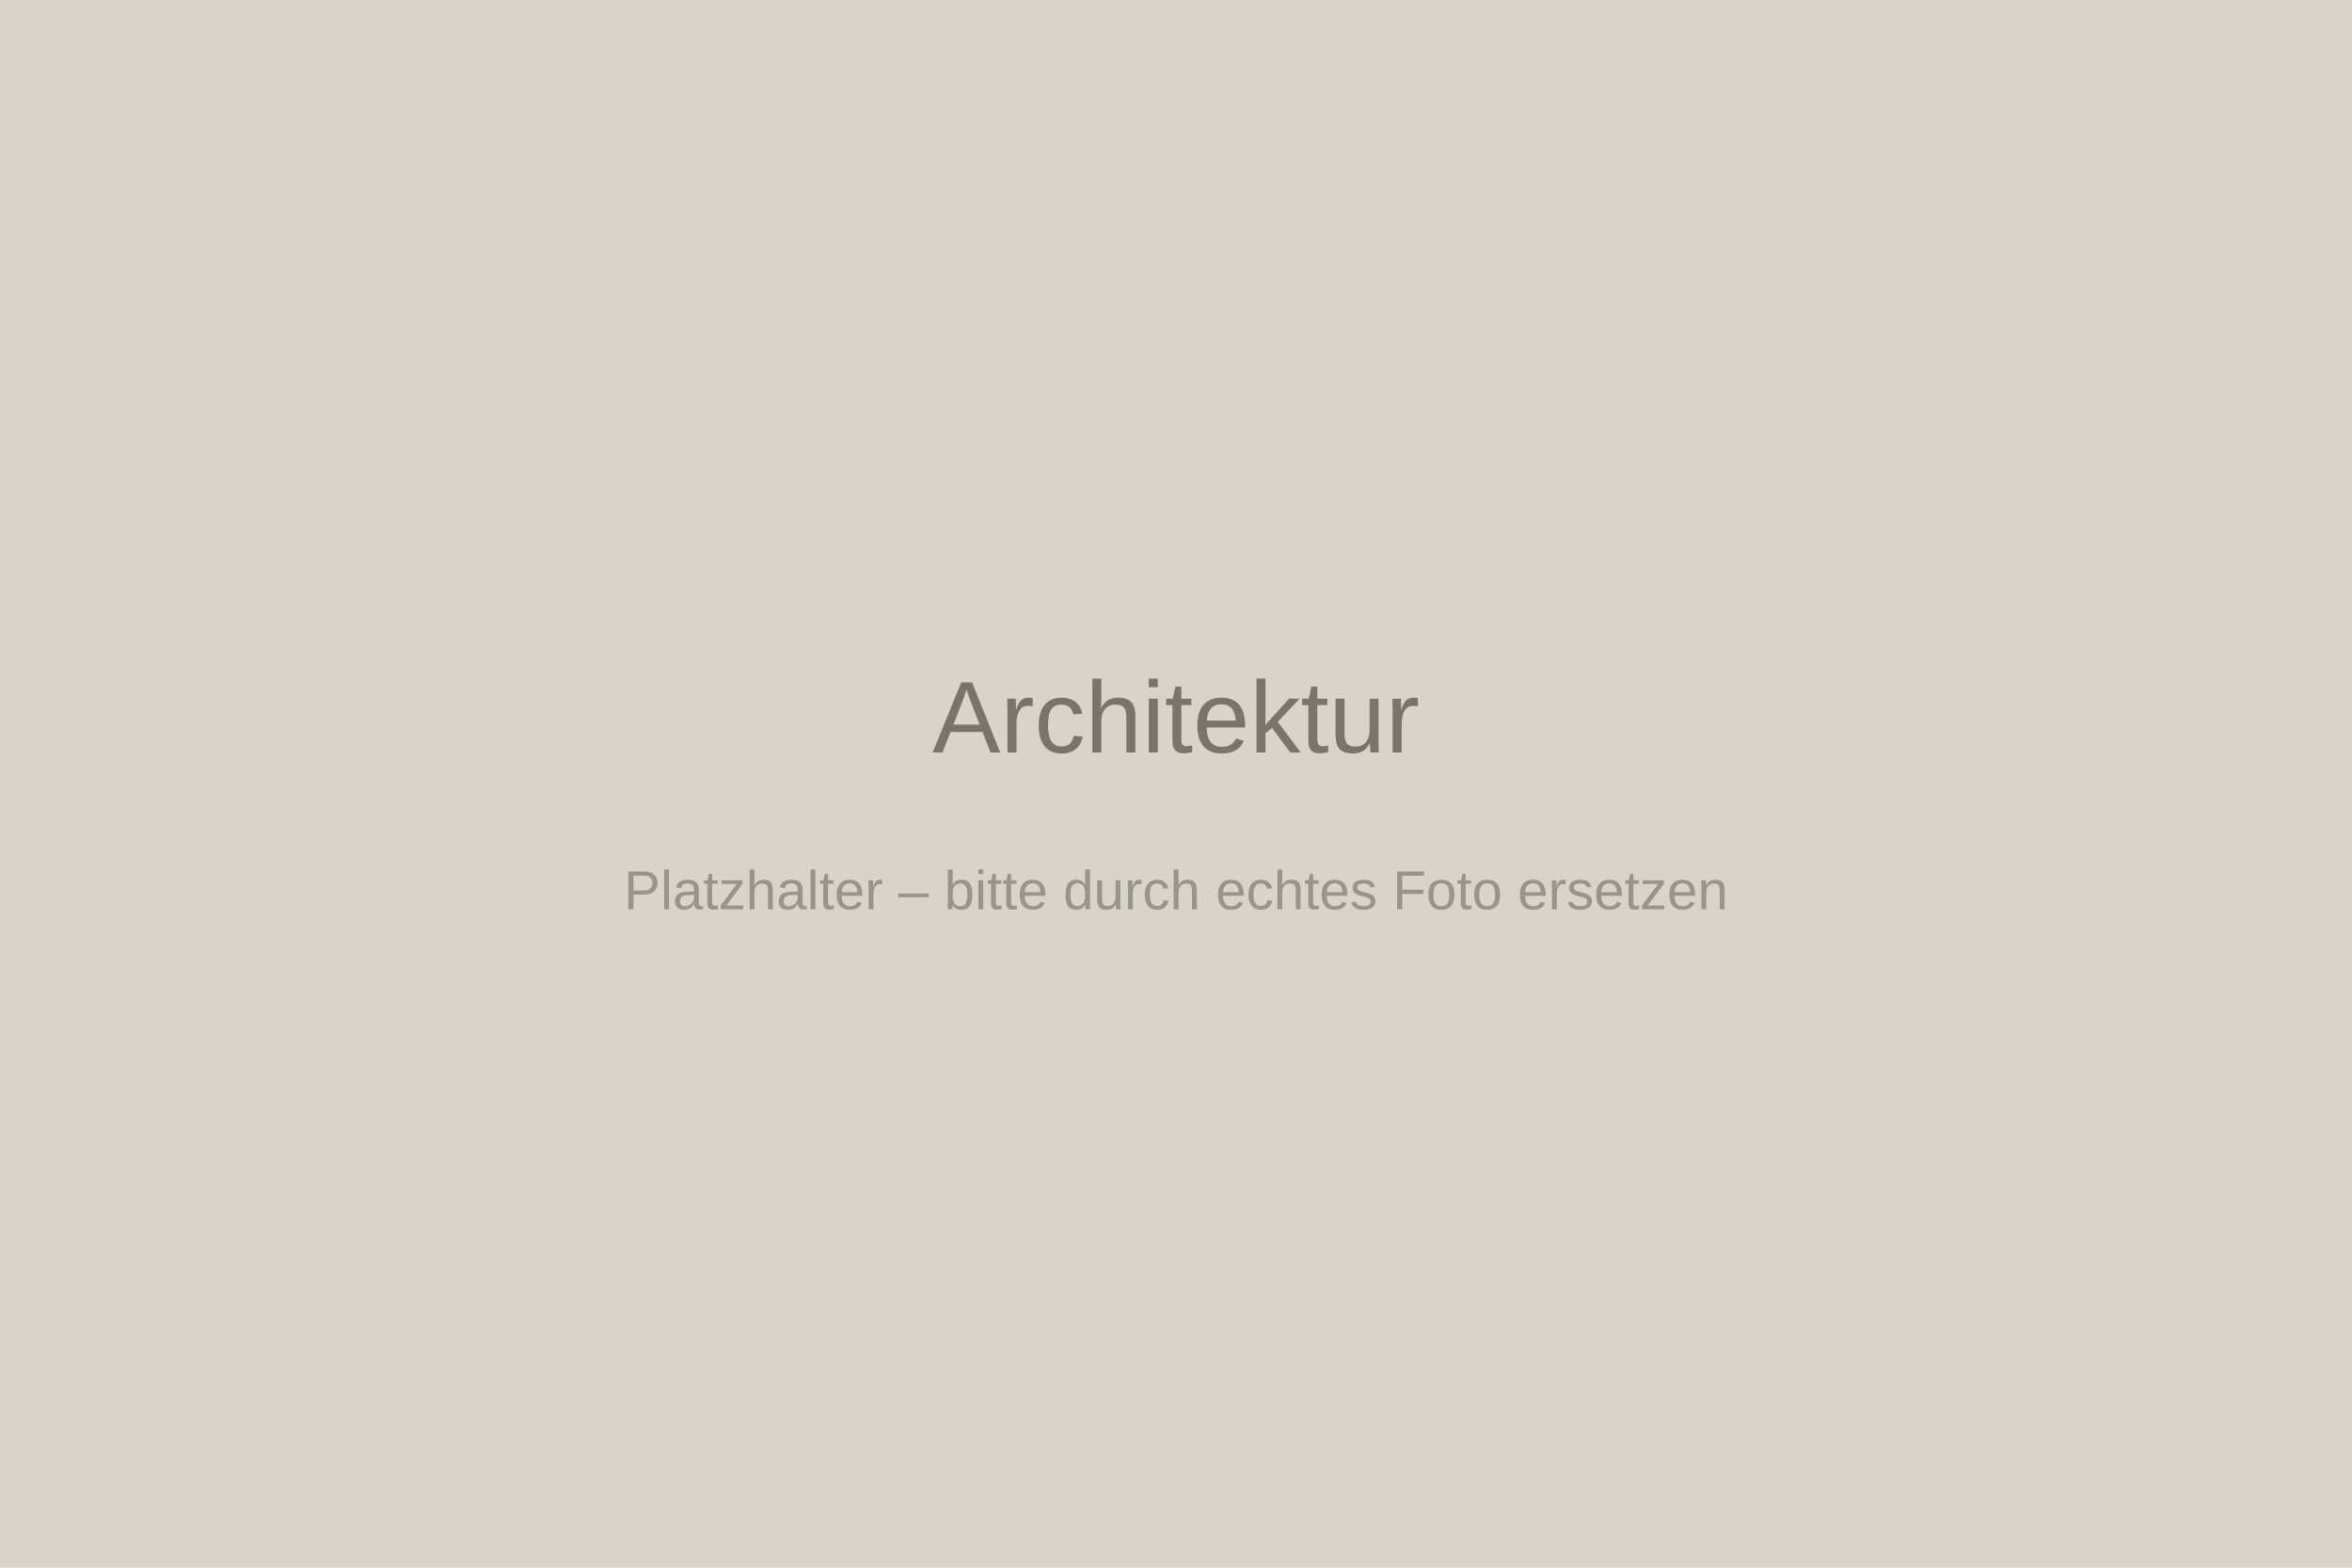
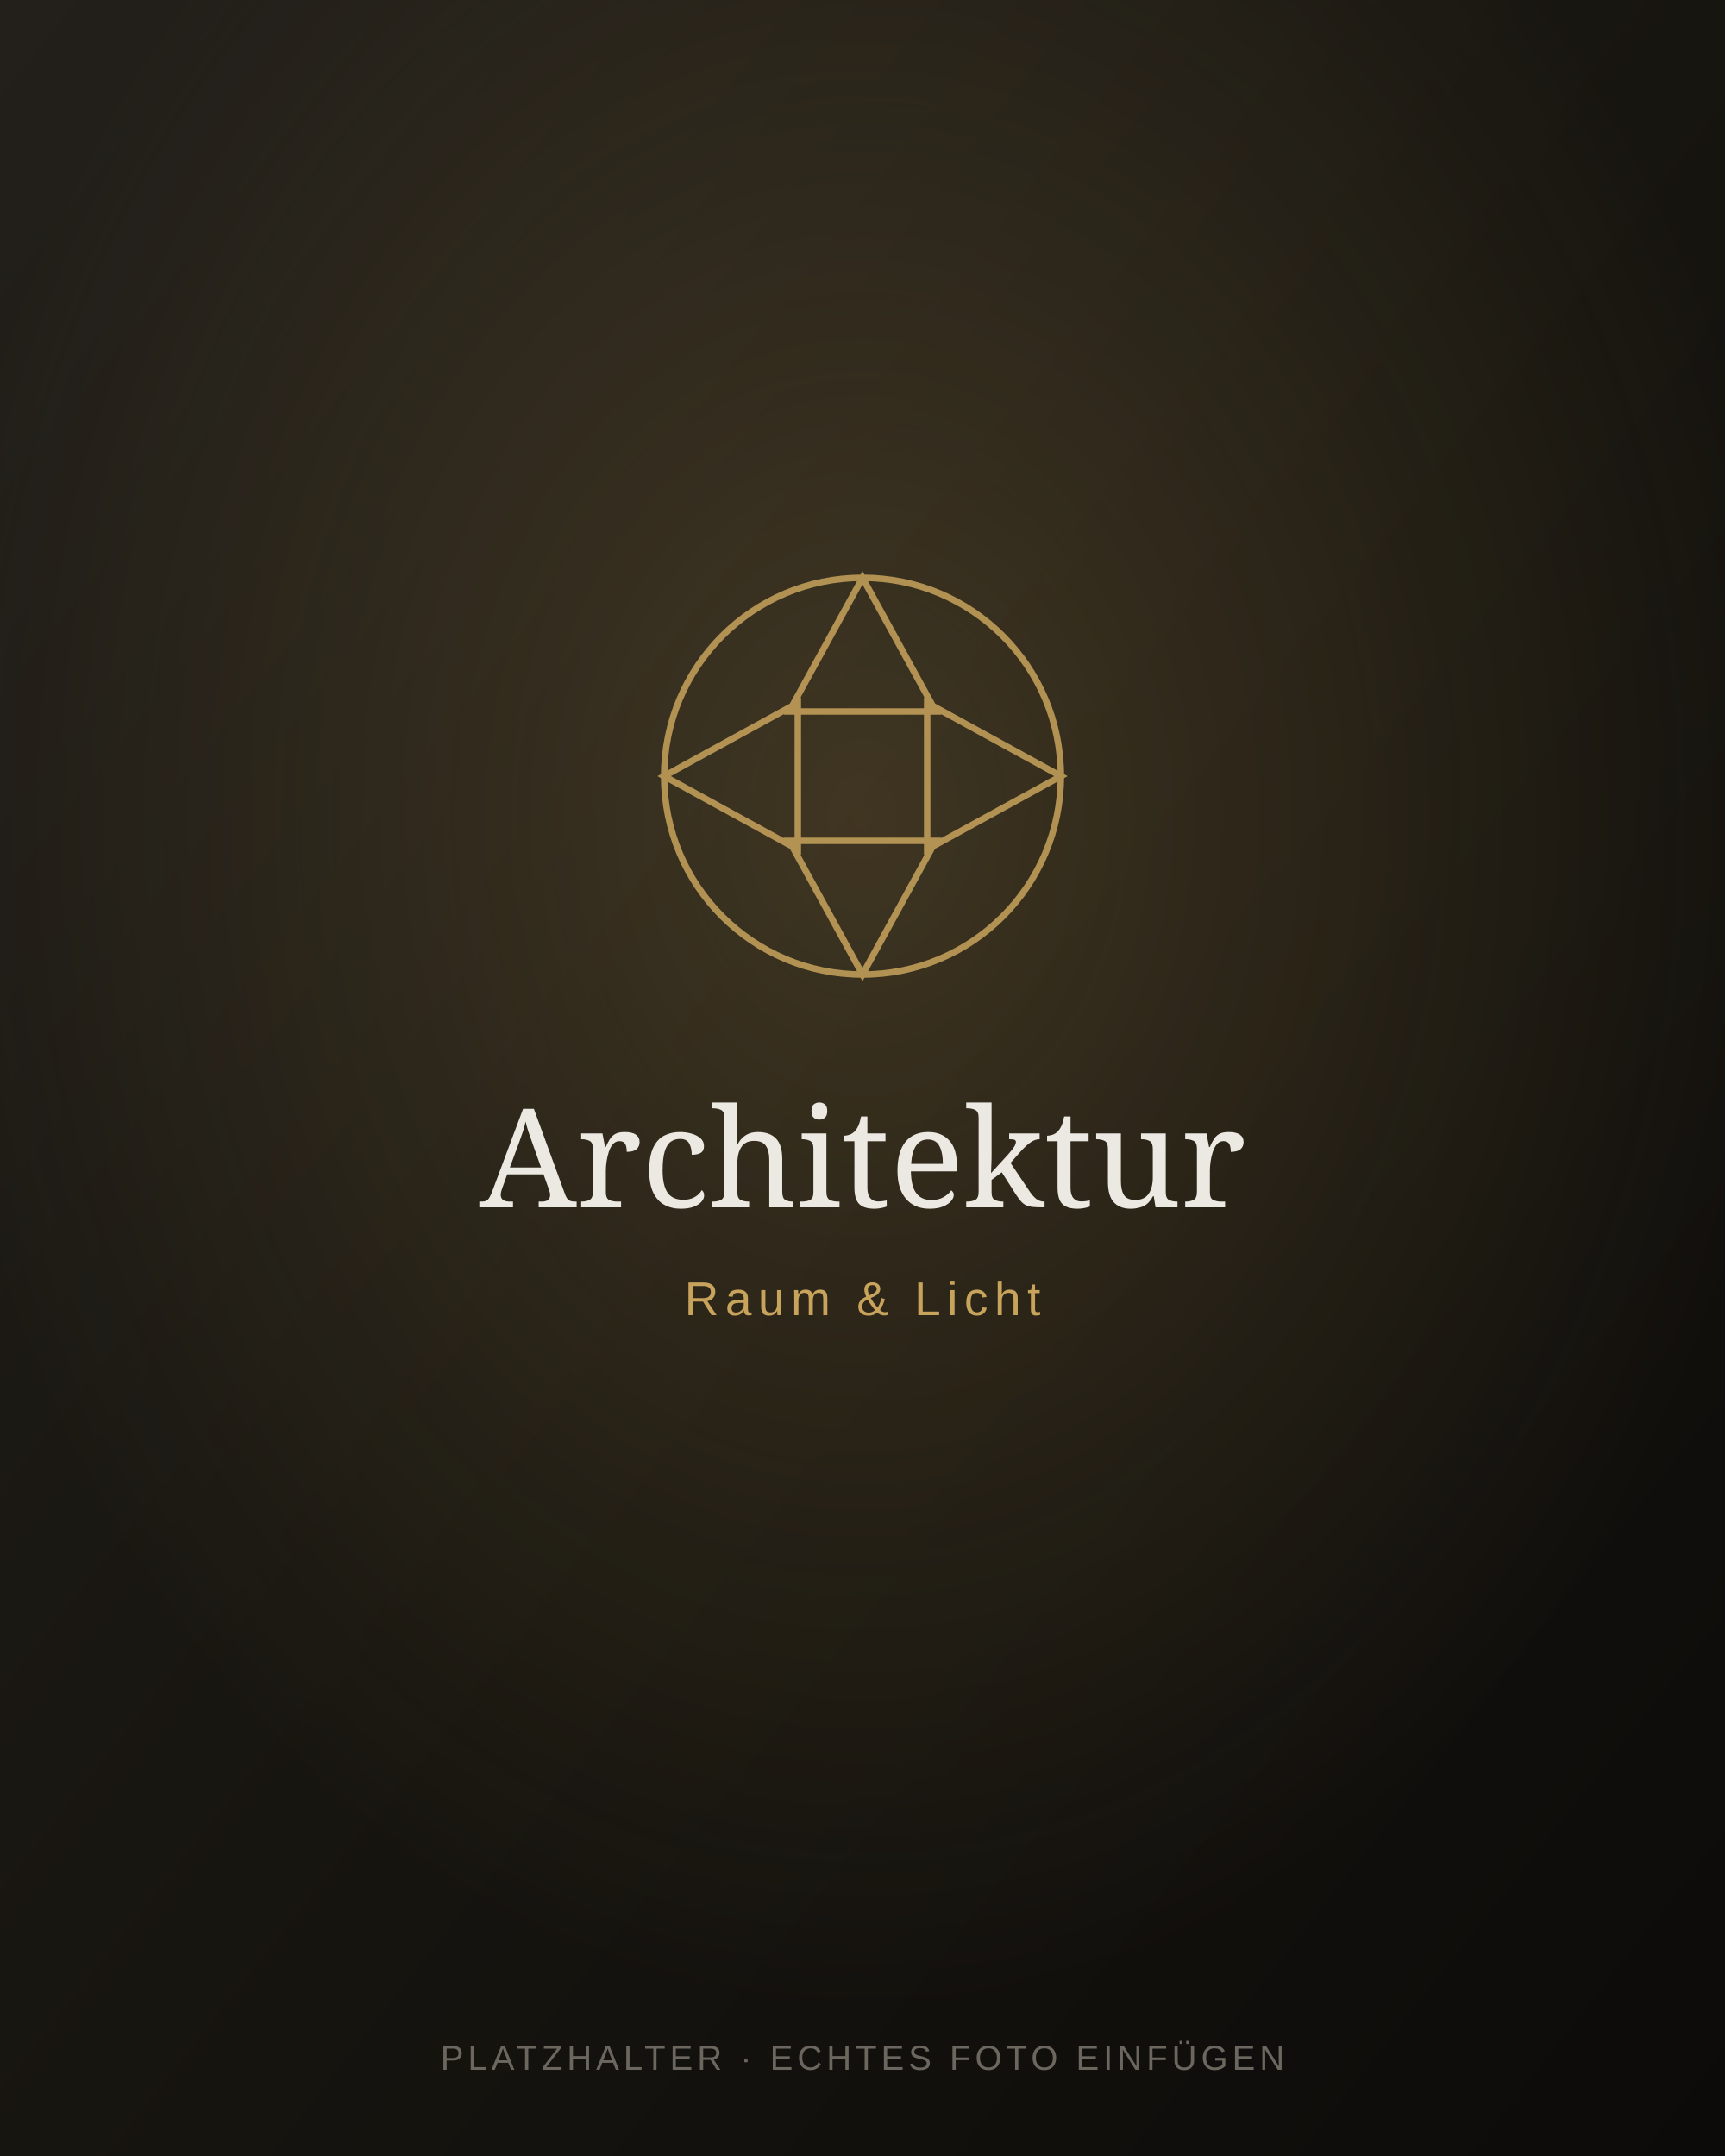
- <svg xmlns="http://www.w3.org/2000/svg" width="600" height="400" viewBox="0 0 600 400">
-   <rect width="600" height="400" fill="#d8d4cc" />
-   <text x="50%" y="48%" font-family="Arial" font-size="26" fill="#7a756c" text-anchor="middle">Architektur</text>
-   <text x="50%" y="58%" font-family="Arial" font-size="14" fill="#9a948a" text-anchor="middle">Platzhalter – bitte durch echtes Foto ersetzen</text>
+ <svg xmlns="http://www.w3.org/2000/svg" width="800" height="1000" viewBox="0 0 800 1000">
+   <defs>
+     <linearGradient id="g" x1="0" y1="0" x2="1" y2="1">
+       <stop offset="0%" stop-color="#23201b" />
+       <stop offset="55%" stop-color="#16140f" />
+       <stop offset="100%" stop-color="#0c0b0a" />
+     </linearGradient>
+     <radialGradient id="glow" cx="50%" cy="38%" r="55%">
+       <stop offset="0%" stop-color="#c8a35c" stop-opacity="0.22" />
+       <stop offset="100%" stop-color="#c8a35c" stop-opacity="0" />
+     </radialGradient>
+   </defs>
+   <rect width="800" height="1000" fill="url(#g)" />
+   <rect width="800" height="1000" fill="url(#glow)" />
+   <g fill="none" stroke="#c8a35c" stroke-width="3" opacity="0.85" transform="translate(400 360)">
+     <circle r="92" />
+     <path d="M0,-92 L34,-30 L-34,-30 Z M92,0 L30,34 L30,-34 Z M0,92 L-34,30 L34,30 Z M-92,0 L-30,-34 L-30,34 Z" />
+   </g>
+   <text x="400" y="560" font-family="Georgia, serif" font-size="64" fill="#ece9e3" text-anchor="middle">Architektur</text>
+   <text x="400" y="610" font-family="Arial, sans-serif" font-size="22" letter-spacing="3" fill="#c8a35c" text-anchor="middle">Raum &amp; Licht</text>
+   <text x="400" y="960" font-family="Arial, sans-serif" font-size="16" letter-spacing="2" fill="#6b675f" text-anchor="middle">PLATZHALTER · ECHTES FOTO EINFÜGEN</text>
</svg>
